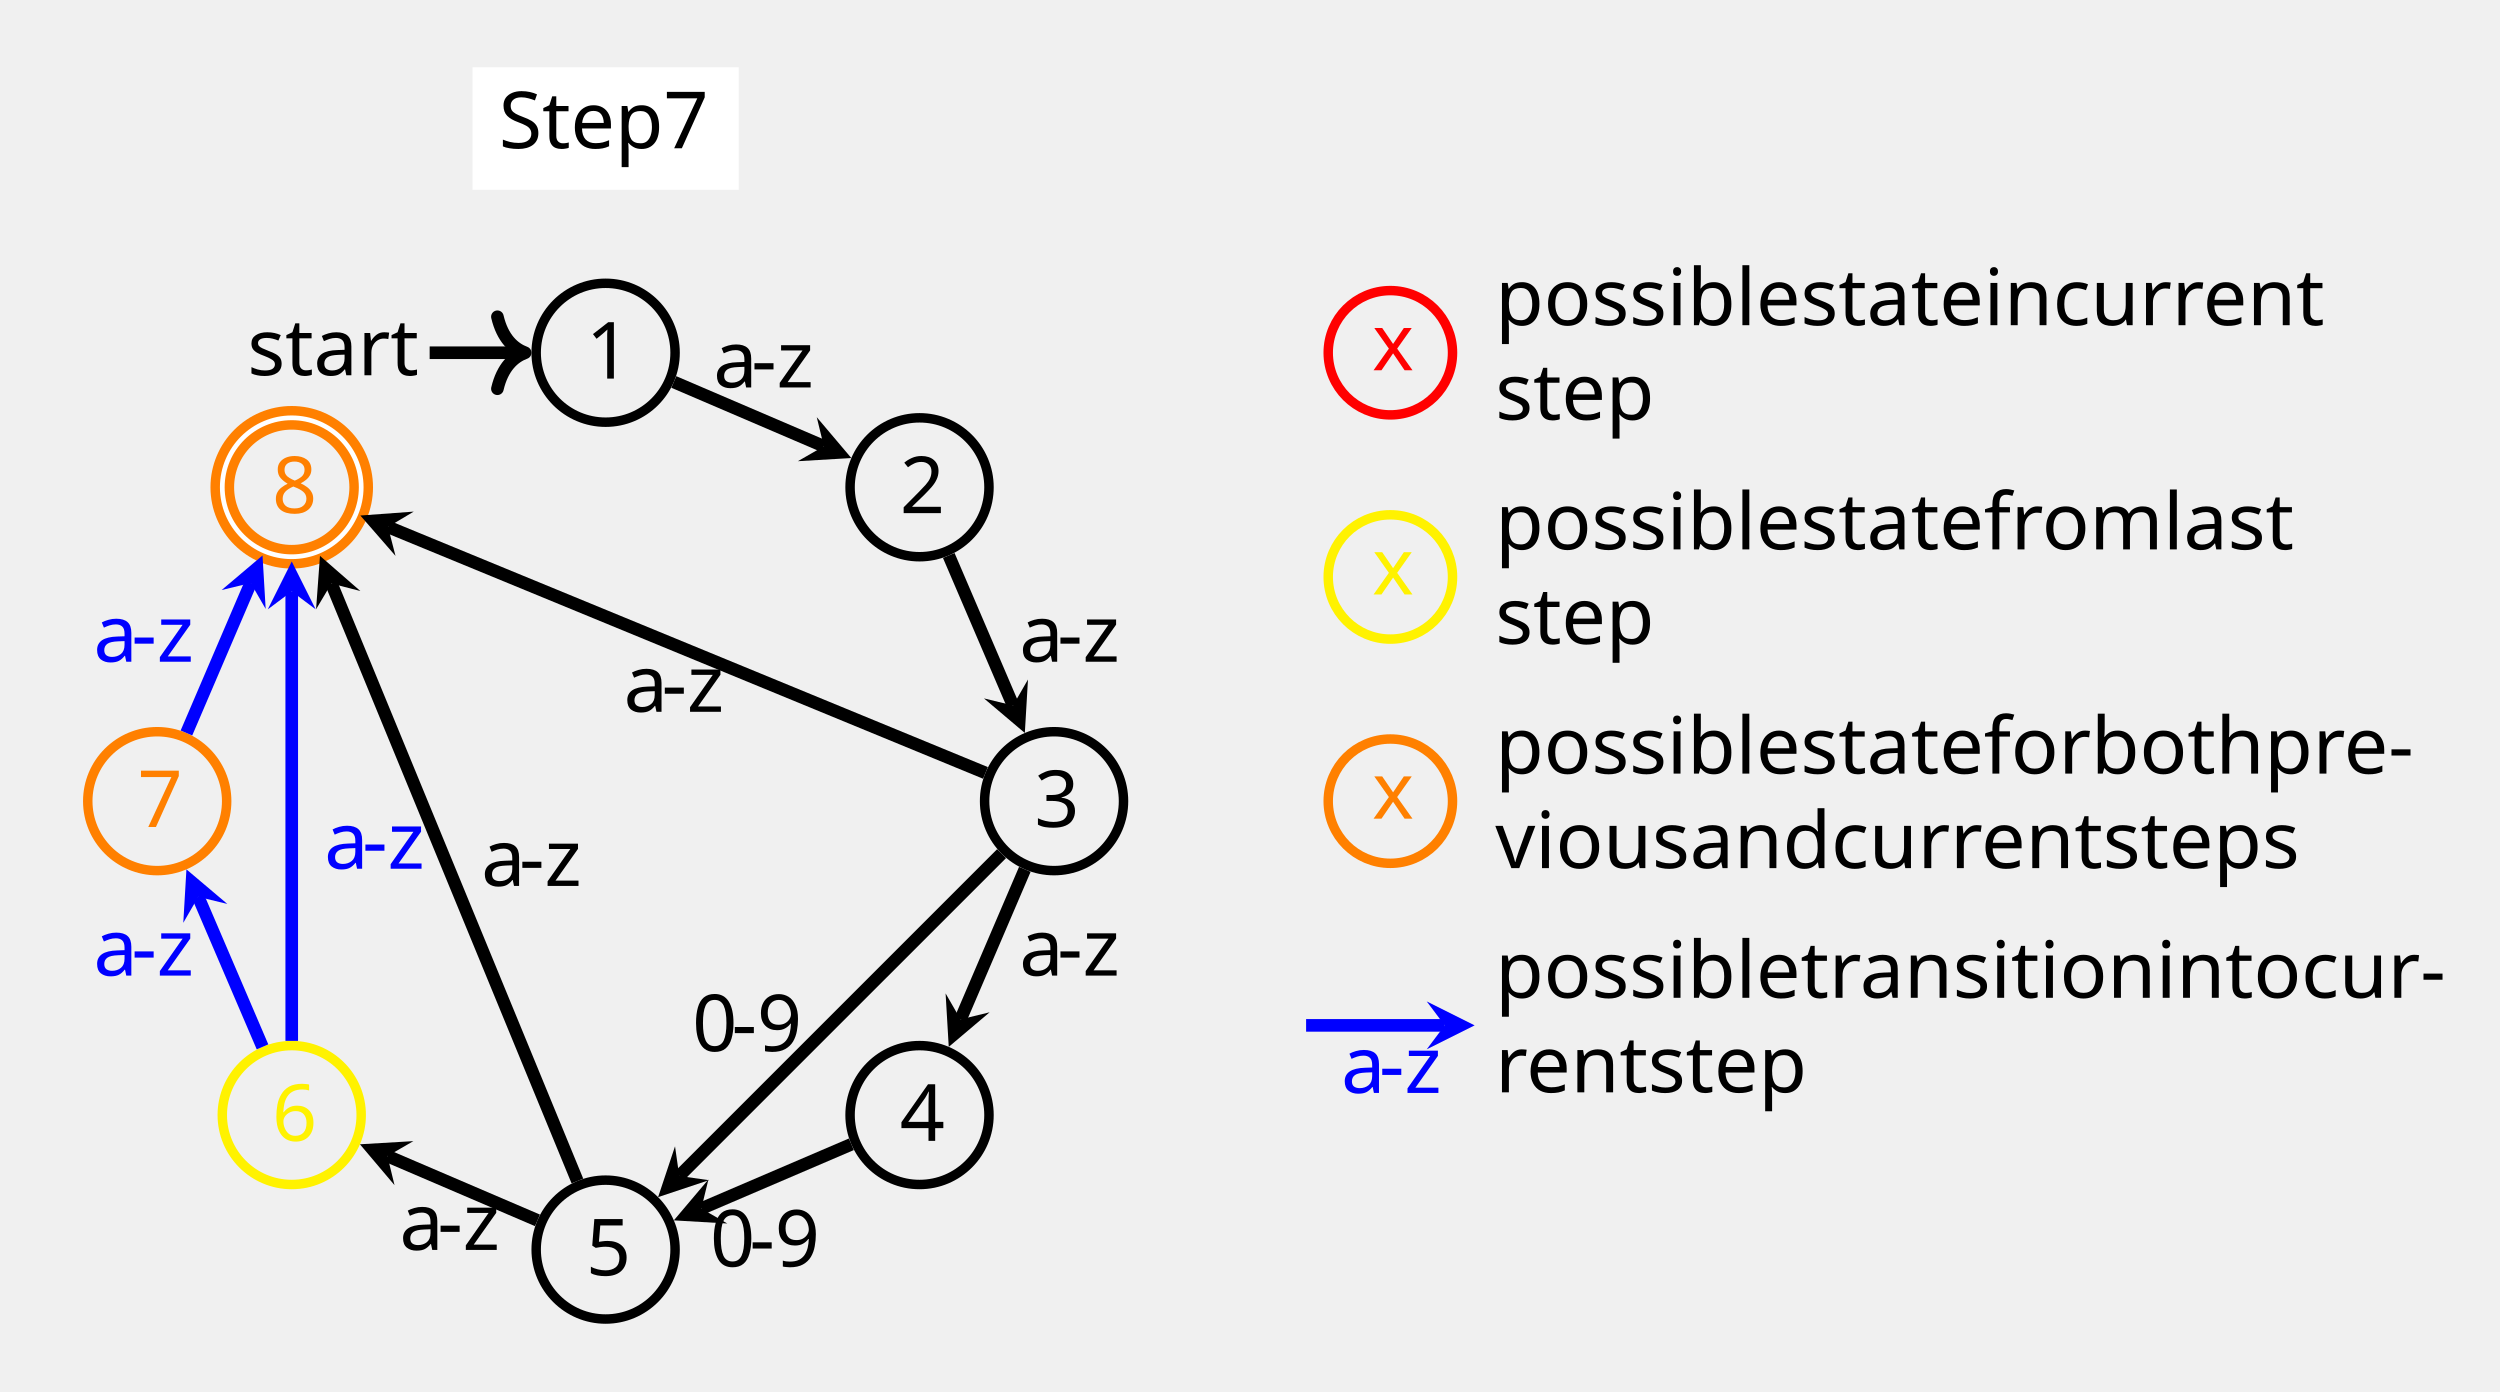
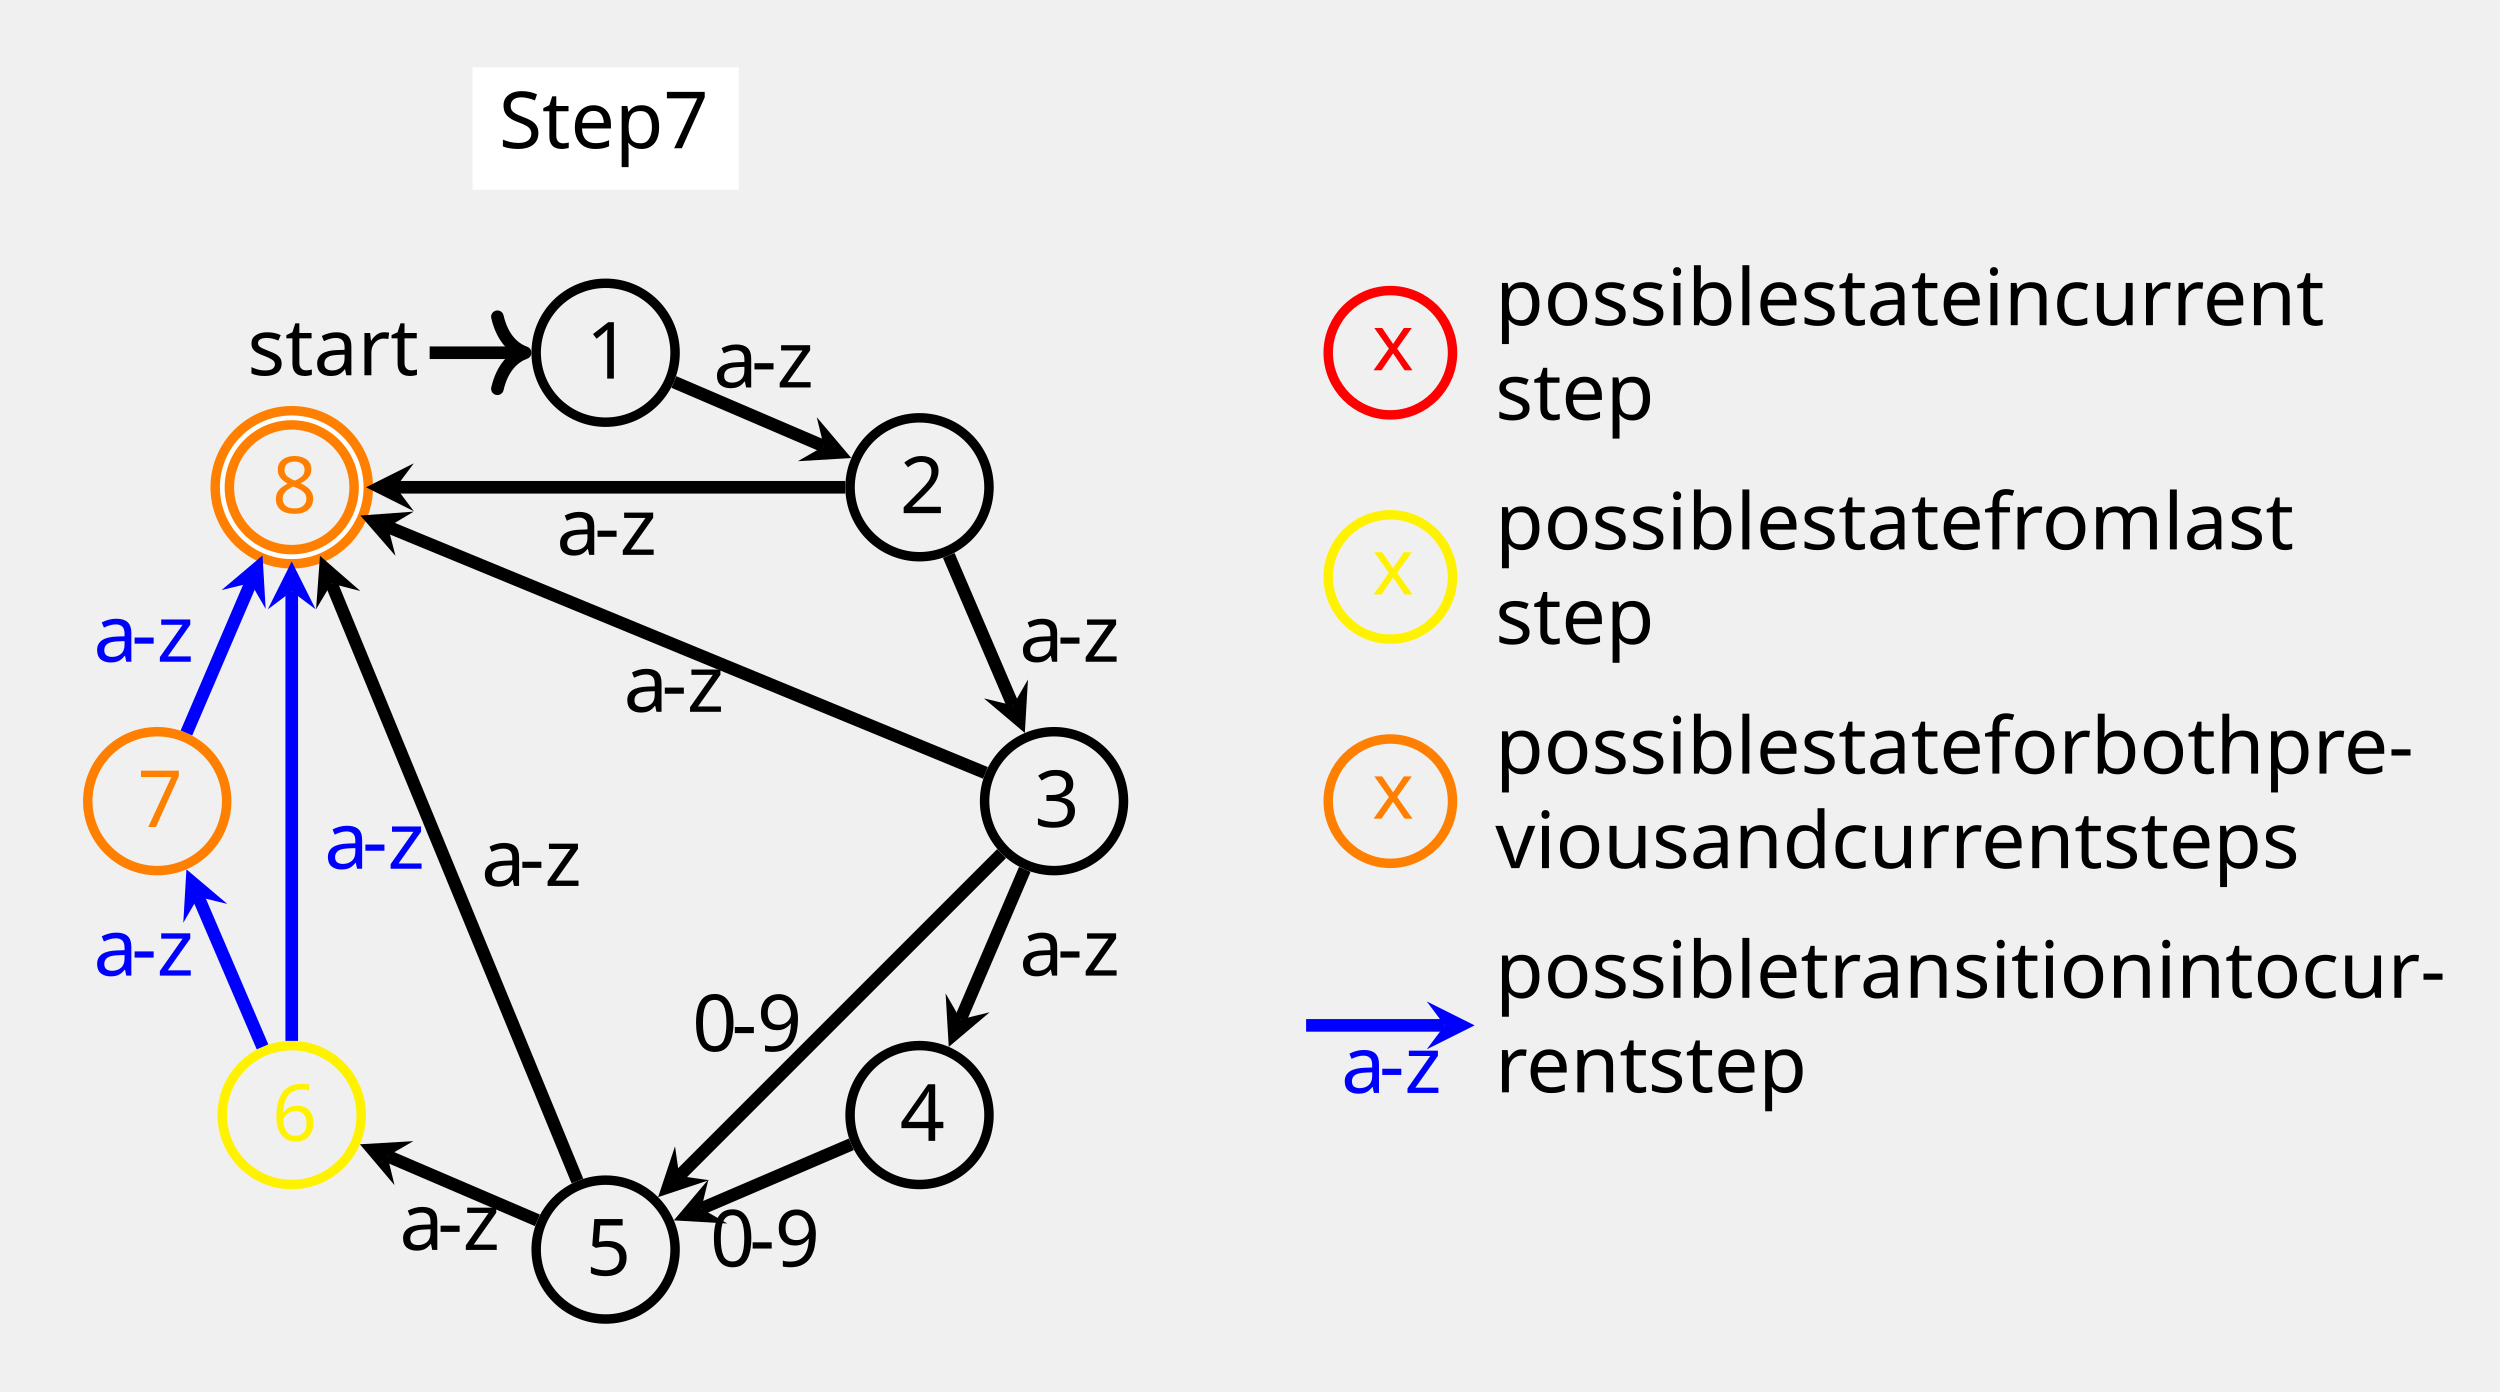
<svg xmlns="http://www.w3.org/2000/svg" version="1.1" id="svg2" width="421.432" height="234.489" viewBox="0 0 421.432 234.489">
  <defs id="defs6" />
  <g id="g8" transform="matrix(1.333333,0,0,-1.333333,0,234.4893)">
    <g id="g10" transform="translate(76.57,74.576)">
      <g id="g12">
        <g id="g14">
          <g id="g16">
            <g id="g18">
              <path d="M -16.826,77.292 H 16.826 V 92.789 H -16.826 Z" style="fill:#ffffff;fill-opacity:1;fill-rule:nonzero;stroke:none" id="path20" />
            </g>
            <g id="g22" transform="translate(-13.505,82.549)">
              <g id="g24">
                <g id="g26" transform="translate(-63.065,-157.125)">
                  <text xml:space="preserve" transform="matrix(1,0,0,-1,63.065,157.125)" style="font-variant:normal;font-weight:normal;font-size:9.963px;font-family:CMSS10;-inkscape-font-specification:CMSS10;writing-mode:lr-tb;fill:#000000;fill-opacity:1;fill-rule:nonzero;stroke:none" id="text30">
                    <tspan x="0 5.535 9.133 13.56 22.025" y="0" id="tspan28">Step7</tspan>
                  </text>
                  <g id="g32" transform="translate(63.065,157.125)" />
                </g>
              </g>
              <g id="g34" transform="translate(13.505,-82.549)" />
            </g>
          </g>
          <g id="g36">
            <g id="g38">
              <path d="M 8.781,56.694 C 8.781,61.544 4.85,65.475 0,65.475 c -4.85,0 -8.781,-3.932 -8.781,-8.781 0,-4.85 3.932,-8.781 8.781,-8.781 4.85,0 8.781,3.932 8.781,8.781 z" style="fill:none;stroke:#000000;stroke-width:1.196;stroke-linecap:butt;stroke-linejoin:miter;stroke-miterlimit:10;stroke-dasharray:none;stroke-opacity:1" id="path40" />
            </g>
            <g id="g42" transform="translate(-2.49,53.427)">
              <g id="g44">
                <g id="g46" transform="translate(-74.08,-128.003)">
                  <text xml:space="preserve" transform="matrix(1,0,0,-1,74.08,128.003)" style="font-variant:normal;font-weight:normal;font-size:9.963px;font-family:CMSS10;-inkscape-font-specification:CMSS10;writing-mode:lr-tb;fill:#000000;fill-opacity:1;fill-rule:nonzero;stroke:none" id="text50">
                    <tspan x="0" y="0" id="tspan48">1</tspan>
                  </text>
                  <g id="g52" transform="translate(74.08,128.003)" />
                </g>
              </g>
              <g id="g54" transform="translate(2.49,-53.427)" />
            </g>
          </g>
          <g id="g56">
            <g id="g58">
              <path d="m -22.248,56.694 h 11.274" style="fill:none;stroke:#000000;stroke-width:1.594;stroke-linecap:butt;stroke-linejoin:miter;stroke-miterlimit:10;stroke-dasharray:none;stroke-opacity:1" id="path60" />
              <g id="g62" transform="translate(-10.17616,56.69362)">
                <g id="g64">
                  <path d="M -3.507,4.551 C -2.866,1.82 -1.438,0.531 0,0 -1.438,-0.531 -2.866,-1.82 -3.507,-4.551" style="fill:none;stroke:#000000;stroke-width:1.594;stroke-linecap:round;stroke-linejoin:round;stroke-miterlimit:10;stroke-dasharray:none;stroke-opacity:1" id="path66" />
                </g>
              </g>
              <g id="g68">
                <g id="g70" transform="translate(-45.294,53.846)">
                  <g id="g72">
                    <g id="g74" transform="translate(-31.276,-128.422)">
                      <text xml:space="preserve" transform="matrix(1,0,0,-1,31.276,128.422)" style="font-variant:normal;font-weight:normal;font-size:9.963px;font-family:CMSS10;-inkscape-font-specification:CMSS10;writing-mode:lr-tb;fill:#000000;fill-opacity:1;fill-rule:nonzero;stroke:none" id="text78">
                        <tspan x="0 3.819 7.416 11.925 15.329" y="0" id="tspan76">start</tspan>
                      </text>
                      <g id="g80" transform="translate(31.276,128.422)" />
                    </g>
                  </g>
                  <g id="g82" transform="translate(45.294,-53.846)" />
                </g>
              </g>
            </g>
          </g>
          <g id="g84">
            <g id="g86">
              <path d="m 48.467,39.685 c 0,4.85 -3.932,8.781 -8.781,8.781 -4.85,0 -8.781,-3.932 -8.781,-8.781 0,-4.85 3.932,-8.781 8.781,-8.781 4.85,0 8.781,3.932 8.781,8.781 z" style="fill:none;stroke:#000000;stroke-width:1.196;stroke-linecap:butt;stroke-linejoin:miter;stroke-miterlimit:10;stroke-dasharray:none;stroke-opacity:1" id="path88" />
            </g>
            <g id="g90" transform="translate(37.195,36.419)">
              <g id="g92">
                <g id="g94" transform="translate(-113.765,-110.995)">
                  <text xml:space="preserve" transform="matrix(1,0,0,-1,113.765,110.995)" style="font-variant:normal;font-weight:normal;font-size:9.963px;font-family:CMSS10;-inkscape-font-specification:CMSS10;writing-mode:lr-tb;fill:#000000;fill-opacity:1;fill-rule:nonzero;stroke:none" id="text98">
                    <tspan x="0" y="0" id="tspan96">2</tspan>
                  </text>
                  <g id="g100" transform="translate(113.765,110.995)" />
                </g>
              </g>
              <g id="g102" transform="translate(-37.195,-36.419)" />
            </g>
          </g>
          <g id="g104">
            <g id="g106">
              <path d="m 65.475,0 c 0,4.85 -3.932,8.781 -8.781,8.781 -4.85,0 -8.781,-3.932 -8.781,-8.781 0,-4.85 3.932,-8.781 8.781,-8.781 4.85,0 8.781,3.932 8.781,8.781 z" style="fill:none;stroke:#000000;stroke-width:1.196;stroke-linecap:butt;stroke-linejoin:miter;stroke-miterlimit:10;stroke-dasharray:none;stroke-opacity:1" id="path108" />
            </g>
            <g id="g110" transform="translate(54.203,-3.266)">
              <g id="g112">
                <g id="g114" transform="translate(-130.773,-71.31)">
                  <text xml:space="preserve" transform="matrix(1,0,0,-1,130.773,71.31)" style="font-variant:normal;font-weight:normal;font-size:9.963px;font-family:CMSS10;-inkscape-font-specification:CMSS10;writing-mode:lr-tb;fill:#000000;fill-opacity:1;fill-rule:nonzero;stroke:none" id="text118">
                    <tspan x="0" y="0" id="tspan116">3</tspan>
                  </text>
                  <g id="g120" transform="translate(130.773,71.31)" />
                </g>
              </g>
              <g id="g122" transform="translate(-54.203,3.266)" />
            </g>
          </g>
          <g id="g124">
            <g id="g126">
              <path d="m 48.467,-39.685 c 0,4.85 -3.932,8.781 -8.781,8.781 -4.85,0 -8.781,-3.932 -8.781,-8.781 0,-4.85 3.932,-8.781 8.781,-8.781 4.85,0 8.781,3.932 8.781,8.781 z" style="fill:none;stroke:#000000;stroke-width:1.196;stroke-linecap:butt;stroke-linejoin:miter;stroke-miterlimit:10;stroke-dasharray:none;stroke-opacity:1" id="path128" />
            </g>
            <g id="g130" transform="translate(37.195,-42.951)">
              <g id="g132">
                <g id="g134" transform="translate(-113.765,-31.625)">
                  <text xml:space="preserve" transform="matrix(1,0,0,-1,113.765,31.625)" style="font-variant:normal;font-weight:normal;font-size:9.963px;font-family:CMSS10;-inkscape-font-specification:CMSS10;writing-mode:lr-tb;fill:#000000;fill-opacity:1;fill-rule:nonzero;stroke:none" id="text138">
                    <tspan x="0" y="0" id="tspan136">4</tspan>
                  </text>
                  <g id="g140" transform="translate(113.765,31.625)" />
                </g>
              </g>
              <g id="g142" transform="translate(-37.195,42.951)" />
            </g>
          </g>
          <g id="g144">
            <g id="g146">
              <path d="m 8.781,-56.694 c 0,4.85 -3.932,8.781 -8.781,8.781 -4.85,0 -8.781,-3.932 -8.781,-8.781 0,-4.85 3.932,-8.781 8.781,-8.781 4.85,0 8.781,3.932 8.781,8.781 z" style="fill:none;stroke:#000000;stroke-width:1.196;stroke-linecap:butt;stroke-linejoin:miter;stroke-miterlimit:10;stroke-dasharray:none;stroke-opacity:1" id="path148" />
            </g>
            <g id="g150" transform="translate(-2.49,-59.959)">
              <g id="g152">
                <g id="g154" transform="translate(-74.08,-14.617)">
                  <text xml:space="preserve" transform="matrix(1,0,0,-1,74.08,14.617)" style="font-variant:normal;font-weight:normal;font-size:9.963px;font-family:CMSS10;-inkscape-font-specification:CMSS10;writing-mode:lr-tb;fill:#000000;fill-opacity:1;fill-rule:nonzero;stroke:none" id="text158">
                    <tspan x="0" y="0" id="tspan156">5</tspan>
                  </text>
                  <g id="g160" transform="translate(74.08,14.617)" />
                </g>
              </g>
              <g id="g162" transform="translate(2.49,59.959)" />
            </g>
          </g>
          <g id="g164">
            <g id="g166">
              <path d="m -30.904,-39.685 c 0,4.85 -3.932,8.781 -8.781,8.781 -4.85,0 -8.781,-3.932 -8.781,-8.781 0,-4.85 3.932,-8.781 8.781,-8.781 4.85,0 8.781,3.932 8.781,8.781 z" style="fill:none;stroke:#fff200;stroke-width:1.196;stroke-linecap:butt;stroke-linejoin:miter;stroke-miterlimit:10;stroke-dasharray:none;stroke-opacity:1" id="path168" />
            </g>
            <g id="g170" transform="translate(-42.175,-42.951)">
              <g id="g172">
                <g id="g174" transform="translate(-34.395,-31.625)">
                  <text xml:space="preserve" transform="matrix(1,0,0,-1,34.395,31.625)" style="font-variant:normal;font-weight:normal;font-size:9.963px;font-family:CMSS10;-inkscape-font-specification:CMSS10;writing-mode:lr-tb;fill:#fff200;fill-opacity:1;fill-rule:nonzero;stroke:none" id="text178">
                    <tspan x="0" y="0" id="tspan176">6</tspan>
                  </text>
                  <g id="g180" transform="translate(34.395,31.625)" />
                </g>
              </g>
              <g id="g182" transform="translate(42.175,42.951)" />
            </g>
          </g>
          <g id="g184">
            <g id="g186">
              <path d="m -47.912,0 c 0,4.85 -3.932,8.781 -8.781,8.781 -4.85,0 -8.781,-3.932 -8.781,-8.781 0,-4.85 3.932,-8.781 8.781,-8.781 4.85,0 8.781,3.932 8.781,8.781 z" style="fill:none;stroke:#ff8000;stroke-width:1.196;stroke-linecap:butt;stroke-linejoin:miter;stroke-miterlimit:10;stroke-dasharray:none;stroke-opacity:1" id="path188" />
            </g>
            <g id="g190" transform="translate(-59.183,-3.266)">
              <g id="g192">
                <g id="g194" transform="translate(-17.387,-71.31)">
                  <text xml:space="preserve" transform="matrix(1,0,0,-1,17.387,71.31)" style="font-variant:normal;font-weight:normal;font-size:9.963px;font-family:CMSS10;-inkscape-font-specification:CMSS10;writing-mode:lr-tb;fill:#ff8000;fill-opacity:1;fill-rule:nonzero;stroke:none" id="text198">
                    <tspan x="0" y="0" id="tspan196">7</tspan>
                  </text>
                  <g id="g200" transform="translate(17.387,71.31)" />
                </g>
              </g>
              <g id="g202" transform="translate(59.183,3.266)" />
            </g>
          </g>
          <g id="g204">
            <g id="g206">
              <g id="g208">
                <path d="m -30.904,39.685 c 0,4.85 -3.932,8.781 -8.781,8.781 -4.85,0 -8.781,-3.932 -8.781,-8.781 0,-4.85 3.932,-8.781 8.781,-8.781 4.85,0 8.781,3.932 8.781,8.781 z" style="fill:none;stroke:#ff8000;stroke-width:2.989;stroke-linecap:butt;stroke-linejoin:miter;stroke-miterlimit:10;stroke-dasharray:none;stroke-opacity:1" id="path210" />
                <g id="g212">
                  <path d="m -30.904,39.685 c 0,4.85 -3.932,8.781 -8.781,8.781 -4.85,0 -8.781,-3.932 -8.781,-8.781 0,-4.85 3.932,-8.781 8.781,-8.781 4.85,0 8.781,3.932 8.781,8.781 z" style="fill:none;stroke:#ffffff;stroke-width:0.598;stroke-linecap:butt;stroke-linejoin:miter;stroke-miterlimit:10;stroke-dasharray:none;stroke-opacity:1" id="path214" />
                </g>
              </g>
            </g>
            <g id="g216" transform="translate(-42.175,36.419)">
              <g id="g218">
                <g id="g220" transform="translate(-34.395,-110.995)">
                  <text xml:space="preserve" transform="matrix(1,0,0,-1,34.395,110.995)" style="font-variant:normal;font-weight:normal;font-size:9.963px;font-family:CMSS10;-inkscape-font-specification:CMSS10;writing-mode:lr-tb;fill:#ff8000;fill-opacity:1;fill-rule:nonzero;stroke:none" id="text224">
                    <tspan x="0" y="0" id="tspan222">8</tspan>
                  </text>
                  <g id="g226" transform="translate(34.395,110.995)" />
                </g>
              </g>
              <g id="g228" transform="translate(42.175,-36.419)" />
            </g>
          </g>
          <g id="g230">
            <g id="g232">
              <path d="m 107.072,56.694 c 0,4.34 -3.518,7.858 -7.858,7.858 -4.34,0 -7.858,-3.518 -7.858,-7.858 0,-4.34 3.518,-7.858 7.858,-7.858 4.34,0 7.858,3.518 7.858,7.858 z" style="fill:none;stroke:#ff0000;stroke-width:1.196;stroke-linecap:butt;stroke-linejoin:miter;stroke-miterlimit:10;stroke-dasharray:none;stroke-opacity:1" id="path234" />
            </g>
            <g id="g236" transform="translate(96.916,54.479)">
              <g id="g238">
                <g id="g240" transform="translate(-173.486,-129.055)">
                  <text xml:space="preserve" transform="matrix(1,0,0,-1,173.486,129.055)" style="font-variant:normal;font-weight:normal;font-size:9.963px;font-family:CMSS10;-inkscape-font-specification:CMSS10;writing-mode:lr-tb;fill:#ff0000;fill-opacity:1;fill-rule:nonzero;stroke:none" id="text244">
                    <tspan x="0" y="0" id="tspan242">x</tspan>
                  </text>
                  <g id="g246" transform="translate(173.486,129.055)" />
                </g>
              </g>
              <g id="g248" transform="translate(-96.916,-54.479)" />
            </g>
          </g>
          <g id="g250">
            <g id="g252" transform="translate(112.479,60.18)">
              <g id="g254">
                <g id="g256" transform="translate(-189.049,-134.756)">
                  <text xml:space="preserve" transform="matrix(1,0,0,-1,189.049,134.756)" style="font-variant:normal;font-weight:normal;font-size:9.963px;font-family:CMSS10;-inkscape-font-specification:CMSS10;writing-mode:lr-tb;fill:#000000;fill-opacity:1;fill-rule:nonzero;stroke:none" id="text262">
                    <tspan x="0 5.427 10.408 14.227 18.045 20.425 25.573 27.953 35.698 39.517 43.114 47.902 51.5 59.245 61.625 70.1 74.527 79.675 83.079 86.483 90.911 96.058" y="0" id="tspan258">possiblestateincurrent</tspan>
                    <tspan x="0 3.819 7.416 11.844" y="11.955" id="tspan260">step</tspan>
                  </text>
                  <g id="g264" transform="translate(189.049,134.756)" />
                </g>
              </g>
              <g id="g266" transform="translate(-112.479,-60.18)" />
            </g>
          </g>
          <g id="g268">
            <g id="g270">
              <path d="m 107.072,28.347 c 0,4.34 -3.518,7.858 -7.858,7.858 -4.34,0 -7.858,-3.518 -7.858,-7.858 0,-4.34 3.518,-7.858 7.858,-7.858 4.34,0 7.858,3.518 7.858,7.858 z" style="fill:none;stroke:#fff200;stroke-width:1.196;stroke-linecap:butt;stroke-linejoin:miter;stroke-miterlimit:10;stroke-dasharray:none;stroke-opacity:1" id="path272" />
            </g>
            <g id="g274" transform="translate(96.916,26.132)">
              <g id="g276">
                <g id="g278" transform="translate(-173.486,-100.708)">
                  <text xml:space="preserve" transform="matrix(1,0,0,-1,173.486,100.708)" style="font-variant:normal;font-weight:normal;font-size:9.963px;font-family:CMSS10;-inkscape-font-specification:CMSS10;writing-mode:lr-tb;fill:#fff200;fill-opacity:1;fill-rule:nonzero;stroke:none" id="text282">
                    <tspan x="0" y="0" id="tspan280">x</tspan>
                  </text>
                  <g id="g284" transform="translate(173.486,100.708)" />
                </g>
              </g>
              <g id="g286" transform="translate(-96.916,-26.132)" />
            </g>
          </g>
          <g id="g288">
            <g id="g290" transform="translate(112.479,31.833)">
              <g id="g292">
                <g id="g294" transform="translate(-189.049,-106.409)">
                  <text xml:space="preserve" transform="matrix(1,0,0,-1,189.049,106.409)" style="font-variant:normal;font-weight:normal;font-size:9.963px;font-family:CMSS10;-inkscape-font-specification:CMSS10;writing-mode:lr-tb;fill:#000000;fill-opacity:1;fill-rule:nonzero;stroke:none" id="text300">
                    <tspan x="0 5.427 10.408 14.227 18.045 20.425 25.573 27.953 35.698 39.517 43.114 47.902 51.5 59.245 62.289 65.693 70.675 81.916 84.297 89.085 92.903" y="0" id="tspan296">possiblestatefromlast</tspan>
                    <tspan x="0 3.819 7.416 11.844" y="11.955" id="tspan298">step</tspan>
                  </text>
                  <g id="g302" transform="translate(189.049,106.409)" />
                </g>
              </g>
              <g id="g304" transform="translate(-112.479,-31.833)" />
            </g>
          </g>
          <g id="g306">
            <g id="g308">
              <path d="m 107.072,0 c 0,4.34 -3.518,7.858 -7.858,7.858 -4.34,0 -7.858,-3.518 -7.858,-7.858 0,-4.34 3.518,-7.858 7.858,-7.858 4.34,0 7.858,3.518 7.858,7.858 z" style="fill:none;stroke:#ff8000;stroke-width:1.196;stroke-linecap:butt;stroke-linejoin:miter;stroke-miterlimit:10;stroke-dasharray:none;stroke-opacity:1" id="path310" />
            </g>
            <g id="g312" transform="translate(96.916,-2.214)">
              <g id="g314">
                <g id="g316" transform="translate(-173.486,-72.362)">
                  <text xml:space="preserve" transform="matrix(1,0,0,-1,173.486,72.362)" style="font-variant:normal;font-weight:normal;font-size:9.963px;font-family:CMSS10;-inkscape-font-specification:CMSS10;writing-mode:lr-tb;fill:#ff8000;fill-opacity:1;fill-rule:nonzero;stroke:none" id="text320">
                    <tspan x="0" y="0" id="tspan318">x</tspan>
                  </text>
                  <g id="g322" transform="translate(173.486,72.362)" />
                </g>
              </g>
              <g id="g324" transform="translate(-96.916,2.214)" />
            </g>
          </g>
          <g id="g326">
            <g id="g328" transform="translate(112.479,3.487)">
              <g id="g330">
                <g id="g332" transform="translate(-189.049,-78.063)">
                  <text xml:space="preserve" transform="matrix(1,0,0,-1,189.049,78.063)" style="font-variant:normal;font-weight:normal;font-size:9.963px;font-family:CMSS10;-inkscape-font-specification:CMSS10;writing-mode:lr-tb;fill:#000000;fill-opacity:1;fill-rule:nonzero;stroke:none" id="text338">
                    <tspan x="0 5.427 10.408 14.227 18.045 20.425 25.573 27.953 35.698 39.517 43.114 47.902 51.5 59.245 62.289 67.001 73.723 79.15 84.131 87.729 96.194 101.063 104.467 108.894" y="0" id="tspan334">possiblestateforbothpre-</tspan>
                    <tspan x="0 4.594 6.974 11.955 17.103 24.239 29.027 34.175 42.64 47.077 52.225 55.619 59.023 63.451 68.598 75.523 79.342 82.94 87.367 92.515" y="11.955" id="tspan336">viousandcurrentsteps</tspan>
                  </text>
                  <g id="g340" transform="translate(189.049,78.063)" />
                </g>
              </g>
              <g id="g342" transform="translate(-112.479,-3.487)" />
            </g>
          </g>
          <g id="g344">
            <g id="g346" transform="translate(85.04,-28.347)">
              <g id="g348" />
              <g id="g350" transform="translate(-85.04,28.347)" />
            </g>
          </g>
          <g id="g352">
            <g id="g354" transform="translate(113.386,-28.347)">
              <g id="g356" />
              <g id="g358" transform="translate(-113.386,28.347)" />
            </g>
          </g>
          <g id="g360">
            <g id="g362">
              <path d="m 88.56,-28.347 h 17.521" style="fill:none;stroke:#0000ff;stroke-width:1.594;stroke-linecap:butt;stroke-linejoin:miter;stroke-miterlimit:10;stroke-dasharray:none;stroke-opacity:1" id="path364" />
              <g id="g366" transform="translate(106.0816,-28.3468)">
                <g id="g368">
                  <path d="M 3.786,0 -2.271,3.029 0,0 -2.271,-3.029" style="fill:#0000ff;fill-opacity:1;fill-rule:nonzero;stroke:none" id="path370" />
                </g>
              </g>
              <g id="g372">
                <g id="g374" transform="translate(92.993,-36.892)">
                  <g id="g376">
                    <g id="g378" transform="translate(-169.563,-37.684)">
                      <text xml:space="preserve" transform="matrix(1,0,0,-1,169.563,37.684)" style="font-variant:normal;font-weight:normal;font-size:9.963px;font-family:CMSS10;-inkscape-font-specification:CMSS10;writing-mode:lr-tb;fill:#0000ff;fill-opacity:1;fill-rule:nonzero;stroke:none" id="text384">
                        <tspan x="0" y="0" id="tspan380">a</tspan>
                        <tspan x="4.788 8.109" y="0" id="tspan382">-z</tspan>
                      </text>
                      <g id="g386" transform="translate(169.563,37.684)" />
                    </g>
                  </g>
                  <g id="g388" transform="translate(-92.993,36.892)" />
                </g>
              </g>
            </g>
          </g>
          <g id="g390">
            <g id="g392" transform="translate(112.479,-24.86)">
              <g id="g394">
                <g id="g396" transform="translate(-189.049,-49.716)">
                  <text xml:space="preserve" transform="matrix(1,0,0,-1,189.049,49.716)" style="font-variant:normal;font-weight:normal;font-size:9.963px;font-family:CMSS10;-inkscape-font-specification:CMSS10;writing-mode:lr-tb;fill:#000000;fill-opacity:1;fill-rule:nonzero;stroke:none" id="text402">
                    <tspan x="0 5.427 10.408 14.227 18.045 20.425 25.573 27.953 35.698 39.295 42.7 47.488 52.635 56.454 58.834 62.432 64.812 69.793 78.258 80.638 85.786 89.383 97.692 102.12 107.267 110.672" y="0" id="tspan398">possibletransitionintocur-</tspan>
                    <tspan x="0 3.404 7.832 12.979 19.894 23.713 27.31 31.738" y="11.955" id="tspan400">rentstep</tspan>
                  </text>
                  <g id="g404" transform="translate(189.049,49.716)" />
                </g>
              </g>
              <g id="g406" transform="translate(-112.479,24.86)" />
            </g>
          </g>
          <g id="g408">
            <g id="g410">
              <path d="m 8.62,52.999 18.965,-8.128" style="fill:none;stroke:#000000;stroke-width:1.594;stroke-linecap:butt;stroke-linejoin:miter;stroke-miterlimit:10;stroke-dasharray:none;stroke-opacity:1" id="path412" />
              <g id="g414" transform="matrix(0.9191,-0.3939,0.3939,0.9191,27.58531,44.87097)">
                <g id="g416">
                  <path d="M 3.786,0 -2.271,3.029 0,0 -2.271,-3.029" style="fill:#000000;fill-opacity:1;fill-rule:nonzero;stroke:none" id="path418" />
                </g>
              </g>
              <g id="g420">
                <g id="g422" transform="translate(13.623,52.306)">
                  <g id="g424">
                    <g id="g426" transform="translate(-90.193,-126.882)">
                      <text xml:space="preserve" transform="matrix(1,0,0,-1,90.193,126.882)" style="font-variant:normal;font-weight:normal;font-size:9.963px;font-family:CMSS10;-inkscape-font-specification:CMSS10;writing-mode:lr-tb;fill:#000000;fill-opacity:1;fill-rule:nonzero;stroke:none" id="text432">
                        <tspan x="0" y="0" id="tspan428">a</tspan>
                        <tspan x="4.788 8.109" y="0" id="tspan430">-z</tspan>
                      </text>
                      <g id="g434" transform="translate(90.193,126.882)" />
                    </g>
                  </g>
                  <g id="g436" transform="translate(-13.623,-52.306)" />
                </g>
              </g>
            </g>
          </g>
          <g id="g438">
            <g id="g440">
              <path d="M 43.38,31.065 51.508,12.1" style="fill:none;stroke:#000000;stroke-width:1.594;stroke-linecap:butt;stroke-linejoin:miter;stroke-miterlimit:10;stroke-dasharray:none;stroke-opacity:1" id="path442" />
              <g id="g444" transform="matrix(0.3939,-0.9191,0.9191,0.3939,51.508,12.10004)">
                <g id="g446">
                  <path d="M 3.786,0 -2.271,3.029 0,0 -2.271,-3.029" style="fill:#000000;fill-opacity:1;fill-rule:nonzero;stroke:none" id="path448" />
                </g>
              </g>
              <g id="g450">
                <g id="g452" transform="translate(52.307,17.628)">
                  <g id="g454">
                    <g id="g456" transform="translate(-128.877,-92.204)">
                      <text xml:space="preserve" transform="matrix(1,0,0,-1,128.877,92.204)" style="font-variant:normal;font-weight:normal;font-size:9.963px;font-family:CMSS10;-inkscape-font-specification:CMSS10;writing-mode:lr-tb;fill:#000000;fill-opacity:1;fill-rule:nonzero;stroke:none" id="text462">
                        <tspan x="0" y="0" id="tspan458">a</tspan>
                        <tspan x="4.788 8.109" y="0" id="tspan460">-z</tspan>
                      </text>
                      <g id="g464" transform="translate(128.877,92.204)" />
                    </g>
                  </g>
                  <g id="g466" transform="translate(-52.307,-17.628)" />
                </g>
              </g>
            </g>
          </g>
          <g id="g468">
            <g id="g470">
-               <path d="m 52.999,-8.62 -8.128,-18.965" style="fill:none;stroke:#000000;stroke-width:1.594;stroke-linecap:butt;stroke-linejoin:miter;stroke-miterlimit:10;stroke-dasharray:none;stroke-opacity:1" id="path472" />
-               <g id="g474" transform="matrix(-0.3939,-0.9191,0.9191,-0.3939,44.87097,-27.58531)">
+               <path d="M 30.306,39.685 H -26.52" style="fill:none;stroke:#000000;stroke-width:1.594;stroke-linecap:butt;stroke-linejoin:miter;stroke-miterlimit:10;stroke-dasharray:none;stroke-opacity:1" id="path472" />
+               <g id="g474" transform="rotate(180,-13.26018,19.84267)">
                <g id="g476">
                  <path d="M 3.786,0 -2.271,3.029 0,0 -2.271,-3.029" style="fill:#000000;fill-opacity:1;fill-rule:nonzero;stroke:none" id="path478" />
                </g>
              </g>
              <g id="g480">
-                 <g id="g482" transform="translate(52.307,-22.056)">
+                 <g id="g482" transform="translate(-6.219,31.139)">
                  <g id="g484">
-                     <g id="g486" transform="translate(-128.877,-52.52)">
-                       <text xml:space="preserve" transform="matrix(1,0,0,-1,128.877,52.52)" style="font-variant:normal;font-weight:normal;font-size:9.963px;font-family:CMSS10;-inkscape-font-specification:CMSS10;writing-mode:lr-tb;fill:#000000;fill-opacity:1;fill-rule:nonzero;stroke:none" id="text492">
+                     <g id="g486" transform="translate(-70.351,-105.715)">
+                       <text xml:space="preserve" transform="matrix(1,0,0,-1,70.351,105.715)" style="font-variant:normal;font-weight:normal;font-size:9.963px;font-family:CMSS10;-inkscape-font-specification:CMSS10;writing-mode:lr-tb;fill:#000000;fill-opacity:1;fill-rule:nonzero;stroke:none" id="text492">
                        <tspan x="0" y="0" id="tspan488">a</tspan>
                        <tspan x="4.788 8.109" y="0" id="tspan490">-z</tspan>
                      </text>
-                       <g id="g494" transform="translate(128.877,52.52)" />
-                     </g>
-                   </g>
-                   <g id="g496" transform="translate(-52.307,22.056)" />
+                       <g id="g494" transform="translate(70.351,105.715)" />
+                     </g>
+                   </g>
+                   <g id="g496" transform="translate(6.219,-31.139)" />
                </g>
              </g>
            </g>
          </g>
          <g id="g498">
            <g id="g500">
-               <path d="M 50.062,-6.632 9.309,-47.385" style="fill:none;stroke:#000000;stroke-width:1.594;stroke-linecap:butt;stroke-linejoin:miter;stroke-miterlimit:10;stroke-dasharray:none;stroke-opacity:1" id="path502" />
-               <g id="g504" transform="matrix(-0.7071,-0.7071,0.7071,-0.7071,9.30905,-47.38455)">
+               <path d="m 52.999,-8.62 -8.128,-18.965" style="fill:none;stroke:#000000;stroke-width:1.594;stroke-linecap:butt;stroke-linejoin:miter;stroke-miterlimit:10;stroke-dasharray:none;stroke-opacity:1" id="path502" />
+               <g id="g504" transform="matrix(-0.3939,-0.9191,0.9191,-0.3939,44.87097,-27.58531)">
                <g id="g506">
                  <path d="M 3.786,0 -2.271,3.029 0,0 -2.271,-3.029" style="fill:#000000;fill-opacity:1;fill-rule:nonzero;stroke:none" id="path508" />
                </g>
              </g>
              <g id="g510">
-                 <g id="g512" transform="translate(10.946,-31.612)">
+                 <g id="g512" transform="translate(52.307,-22.056)">
                  <g id="g514">
-                     <g id="g516" transform="translate(-87.516,-42.964)">
-                       <text xml:space="preserve" transform="matrix(1,0,0,-1,87.516,42.964)" style="font-variant:normal;font-weight:normal;font-size:9.963px;font-family:CMSS10;-inkscape-font-specification:CMSS10;writing-mode:lr-tb;fill:#000000;fill-opacity:1;fill-rule:nonzero;stroke:none" id="text522">
-                         <tspan x="0" y="0" id="tspan518">0</tspan>
-                         <tspan x="4.981 8.302" y="0" id="tspan520">-9</tspan>
-                       </text>
-                       <g id="g524" transform="translate(87.516,42.964)" />
-                     </g>
-                   </g>
-                   <g id="g526" transform="translate(-10.946,31.612)" />
+                     <g id="g516" transform="translate(-128.877,-52.52)">
+                       <text xml:space="preserve" transform="matrix(1,0,0,-1,128.877,52.52)" style="font-variant:normal;font-weight:normal;font-size:9.963px;font-family:CMSS10;-inkscape-font-specification:CMSS10;writing-mode:lr-tb;fill:#000000;fill-opacity:1;fill-rule:nonzero;stroke:none" id="text522">
+                         <tspan x="0" y="0" id="tspan518">a</tspan>
+                         <tspan x="4.788 8.109" y="0" id="tspan520">-z</tspan>
+                       </text>
+                       <g id="g524" transform="translate(128.877,52.52)" />
+                     </g>
+                   </g>
+                   <g id="g526" transform="translate(-52.307,22.056)" />
                </g>
              </g>
            </g>
          </g>
          <g id="g528">
            <g id="g530">
-               <path d="M 48.021,3.571 -27.513,34.673" style="fill:none;stroke:#000000;stroke-width:1.594;stroke-linecap:butt;stroke-linejoin:miter;stroke-miterlimit:10;stroke-dasharray:none;stroke-opacity:1" id="path532" />
-               <g id="g534" transform="matrix(-0.92462,0.38072,-0.38072,-0.92462,-27.51273,34.67317)">
+               <path d="M 50.062,-6.632 9.309,-47.385" style="fill:none;stroke:#000000;stroke-width:1.594;stroke-linecap:butt;stroke-linejoin:miter;stroke-miterlimit:10;stroke-dasharray:none;stroke-opacity:1" id="path532" />
+               <g id="g534" transform="matrix(-0.7071,-0.7071,0.7071,-0.7071,9.30905,-47.38455)">
                <g id="g536">
                  <path d="M 3.786,0 -2.271,3.029 0,0 -2.271,-3.029" style="fill:#000000;fill-opacity:1;fill-rule:nonzero;stroke:none" id="path538" />
                </g>
              </g>
              <g id="g540">
-                 <g id="g542" transform="translate(2.285,11.297)">
+                 <g id="g542" transform="translate(10.946,-31.612)">
                  <g id="g544">
-                     <g id="g546" transform="translate(-78.855,-85.873)">
-                       <text xml:space="preserve" transform="matrix(1,0,0,-1,78.855,85.873)" style="font-variant:normal;font-weight:normal;font-size:9.963px;font-family:CMSS10;-inkscape-font-specification:CMSS10;writing-mode:lr-tb;fill:#000000;fill-opacity:1;fill-rule:nonzero;stroke:none" id="text552">
-                         <tspan x="0" y="0" id="tspan548">a</tspan>
-                         <tspan x="4.788 8.109" y="0" id="tspan550">-z</tspan>
-                       </text>
-                       <g id="g554" transform="translate(78.855,85.873)" />
-                     </g>
-                   </g>
-                   <g id="g556" transform="translate(-2.285,-11.297)" />
+                     <g id="g546" transform="translate(-87.516,-42.964)">
+                       <text xml:space="preserve" transform="matrix(1,0,0,-1,87.516,42.964)" style="font-variant:normal;font-weight:normal;font-size:9.963px;font-family:CMSS10;-inkscape-font-specification:CMSS10;writing-mode:lr-tb;fill:#000000;fill-opacity:1;fill-rule:nonzero;stroke:none" id="text552">
+                         <tspan x="0" y="0" id="tspan548">0</tspan>
+                         <tspan x="4.981 8.302" y="0" id="tspan550">-9</tspan>
+                       </text>
+                       <g id="g554" transform="translate(87.516,42.964)" />
+                     </g>
+                   </g>
+                   <g id="g556" transform="translate(-10.946,31.612)" />
                </g>
              </g>
            </g>
          </g>
          <g id="g558">
            <g id="g560">
-               <path d="M 31.065,-43.38 12.1,-51.508" style="fill:none;stroke:#000000;stroke-width:1.594;stroke-linecap:butt;stroke-linejoin:miter;stroke-miterlimit:10;stroke-dasharray:none;stroke-opacity:1" id="path562" />
-               <g id="g564" transform="matrix(-0.9191,-0.3939,0.3939,-0.9191,12.10004,-51.508)">
+               <path d="M 48.021,3.571 -27.513,34.673" style="fill:none;stroke:#000000;stroke-width:1.594;stroke-linecap:butt;stroke-linejoin:miter;stroke-miterlimit:10;stroke-dasharray:none;stroke-opacity:1" id="path562" />
+               <g id="g564" transform="matrix(-0.92462,0.38072,-0.38072,-0.92462,-27.51273,34.67317)">
                <g id="g566">
                  <path d="M 3.786,0 -2.271,3.029 0,0 -2.271,-3.029" style="fill:#000000;fill-opacity:1;fill-rule:nonzero;stroke:none" id="path568" />
                </g>
              </g>
              <g id="g570">
-                 <g id="g572" transform="translate(13.201,-58.838)">
+                 <g id="g572" transform="translate(2.285,11.297)">
                  <g id="g574">
-                     <g id="g576" transform="translate(-89.771,-15.738)">
-                       <text xml:space="preserve" transform="matrix(1,0,0,-1,89.771,15.738)" style="font-variant:normal;font-weight:normal;font-size:9.963px;font-family:CMSS10;-inkscape-font-specification:CMSS10;writing-mode:lr-tb;fill:#000000;fill-opacity:1;fill-rule:nonzero;stroke:none" id="text582">
-                         <tspan x="0" y="0" id="tspan578">0</tspan>
-                         <tspan x="4.981 8.302" y="0" id="tspan580">-9</tspan>
-                       </text>
-                       <g id="g584" transform="translate(89.771,15.738)" />
-                     </g>
-                   </g>
-                   <g id="g586" transform="translate(-13.201,58.838)" />
+                     <g id="g576" transform="translate(-78.855,-85.873)">
+                       <text xml:space="preserve" transform="matrix(1,0,0,-1,78.855,85.873)" style="font-variant:normal;font-weight:normal;font-size:9.963px;font-family:CMSS10;-inkscape-font-specification:CMSS10;writing-mode:lr-tb;fill:#000000;fill-opacity:1;fill-rule:nonzero;stroke:none" id="text582">
+                         <tspan x="0" y="0" id="tspan578">a</tspan>
+                         <tspan x="4.788 8.109" y="0" id="tspan580">-z</tspan>
+                       </text>
+                       <g id="g584" transform="translate(78.855,85.873)" />
+                     </g>
+                   </g>
+                   <g id="g586" transform="translate(-2.285,-11.297)" />
                </g>
              </g>
            </g>
          </g>
          <g id="g588">
            <g id="g590">
-               <path d="m -8.62,-52.999 -18.965,8.128" style="fill:none;stroke:#000000;stroke-width:1.594;stroke-linecap:butt;stroke-linejoin:miter;stroke-miterlimit:10;stroke-dasharray:none;stroke-opacity:1" id="path592" />
-               <g id="g594" transform="matrix(-0.9191,0.3939,-0.3939,-0.9191,-27.58531,-44.87097)">
+               <path d="M 31.065,-43.38 12.1,-51.508" style="fill:none;stroke:#000000;stroke-width:1.594;stroke-linecap:butt;stroke-linejoin:miter;stroke-miterlimit:10;stroke-dasharray:none;stroke-opacity:1" id="path592" />
+               <g id="g594" transform="matrix(-0.9191,-0.3939,0.3939,-0.9191,12.10004,-51.508)">
                <g id="g596">
                  <path d="M 3.786,0 -2.271,3.029 0,0 -2.271,-3.029" style="fill:#000000;fill-opacity:1;fill-rule:nonzero;stroke:none" id="path598" />
                </g>
              </g>
              <g id="g600">
-                 <g id="g602" transform="translate(-26.062,-56.734)">
+                 <g id="g602" transform="translate(13.201,-58.838)">
                  <g id="g604">
-                     <g id="g606" transform="translate(-50.508,-17.842)">
-                       <text xml:space="preserve" transform="matrix(1,0,0,-1,50.508,17.842)" style="font-variant:normal;font-weight:normal;font-size:9.963px;font-family:CMSS10;-inkscape-font-specification:CMSS10;writing-mode:lr-tb;fill:#000000;fill-opacity:1;fill-rule:nonzero;stroke:none" id="text612">
-                         <tspan x="0" y="0" id="tspan608">a</tspan>
-                         <tspan x="4.788 8.109" y="0" id="tspan610">-z</tspan>
-                       </text>
-                       <g id="g614" transform="translate(50.508,17.842)" />
-                     </g>
-                   </g>
-                   <g id="g616" transform="translate(26.062,56.734)" />
+                     <g id="g606" transform="translate(-89.771,-15.738)">
+                       <text xml:space="preserve" transform="matrix(1,0,0,-1,89.771,15.738)" style="font-variant:normal;font-weight:normal;font-size:9.963px;font-family:CMSS10;-inkscape-font-specification:CMSS10;writing-mode:lr-tb;fill:#000000;fill-opacity:1;fill-rule:nonzero;stroke:none" id="text612">
+                         <tspan x="0" y="0" id="tspan608">0</tspan>
+                         <tspan x="4.981 8.302" y="0" id="tspan610">-9</tspan>
+                       </text>
+                       <g id="g614" transform="translate(89.771,15.738)" />
+                     </g>
+                   </g>
+                   <g id="g616" transform="translate(-13.201,58.838)" />
                </g>
              </g>
            </g>
          </g>
          <g id="g618">
            <g id="g620">
-               <path d="M -3.571,-48.021 -34.673,27.513" style="fill:none;stroke:#000000;stroke-width:1.594;stroke-linecap:butt;stroke-linejoin:miter;stroke-miterlimit:10;stroke-dasharray:none;stroke-opacity:1" id="path622" />
-               <g id="g624" transform="matrix(-0.38072,0.92462,-0.92462,-0.38072,-34.67317,27.51273)">
+               <path d="m -8.62,-52.999 -18.965,8.128" style="fill:none;stroke:#000000;stroke-width:1.594;stroke-linecap:butt;stroke-linejoin:miter;stroke-miterlimit:10;stroke-dasharray:none;stroke-opacity:1" id="path622" />
+               <g id="g624" transform="matrix(-0.9191,0.3939,-0.3939,-0.9191,-27.58531,-44.87097)">
                <g id="g626">
                  <path d="M 3.786,0 -2.271,3.029 0,0 -2.271,-3.029" style="fill:#000000;fill-opacity:1;fill-rule:nonzero;stroke:none" id="path628" />
                </g>
              </g>
              <g id="g630">
-                 <g id="g632" transform="translate(-15.725,-10.718)">
+                 <g id="g632" transform="translate(-26.062,-56.734)">
                  <g id="g634">
-                     <g id="g636" transform="translate(-60.845,-63.858)">
-                       <text xml:space="preserve" transform="matrix(1,0,0,-1,60.845,63.858)" style="font-variant:normal;font-weight:normal;font-size:9.963px;font-family:CMSS10;-inkscape-font-specification:CMSS10;writing-mode:lr-tb;fill:#000000;fill-opacity:1;fill-rule:nonzero;stroke:none" id="text642">
+                     <g id="g636" transform="translate(-50.508,-17.842)">
+                       <text xml:space="preserve" transform="matrix(1,0,0,-1,50.508,17.842)" style="font-variant:normal;font-weight:normal;font-size:9.963px;font-family:CMSS10;-inkscape-font-specification:CMSS10;writing-mode:lr-tb;fill:#000000;fill-opacity:1;fill-rule:nonzero;stroke:none" id="text642">
                        <tspan x="0" y="0" id="tspan638">a</tspan>
                        <tspan x="4.788 8.109" y="0" id="tspan640">-z</tspan>
                      </text>
-                       <g id="g644" transform="translate(60.845,63.858)" />
-                     </g>
-                   </g>
-                   <g id="g646" transform="translate(15.725,10.718)" />
+                       <g id="g644" transform="translate(50.508,17.842)" />
+                     </g>
+                   </g>
+                   <g id="g646" transform="translate(26.062,56.734)" />
                </g>
              </g>
            </g>
          </g>
          <g id="g648">
            <g id="g650">
-               <path d="m -43.38,-31.065 -8.128,18.965" style="fill:none;stroke:#0000ff;stroke-width:1.594;stroke-linecap:butt;stroke-linejoin:miter;stroke-miterlimit:10;stroke-dasharray:none;stroke-opacity:1" id="path652" />
-               <g id="g654" transform="matrix(-0.3939,0.9191,-0.9191,-0.3939,-51.508,-12.10004)">
+               <path d="M -3.571,-48.021 -34.673,27.513" style="fill:none;stroke:#000000;stroke-width:1.594;stroke-linecap:butt;stroke-linejoin:miter;stroke-miterlimit:10;stroke-dasharray:none;stroke-opacity:1" id="path652" />
+               <g id="g654" transform="matrix(-0.38072,0.92462,-0.92462,-0.38072,-34.67317,27.51273)">
                <g id="g656">
-                   <path d="M 3.786,0 -2.271,3.029 0,0 -2.271,-3.029" style="fill:#0000ff;fill-opacity:1;fill-rule:nonzero;stroke:none" id="path658" />
+                   <path d="M 3.786,0 -2.271,3.029 0,0 -2.271,-3.029" style="fill:#000000;fill-opacity:1;fill-rule:nonzero;stroke:none" id="path658" />
                </g>
              </g>
              <g id="g660">
-                 <g id="g662" transform="translate(-64.746,-22.057)">
+                 <g id="g662" transform="translate(-15.725,-10.718)">
                  <g id="g664">
-                     <g id="g666" transform="translate(-11.824,-52.519)">
-                       <text xml:space="preserve" transform="matrix(1,0,0,-1,11.824,52.519)" style="font-variant:normal;font-weight:normal;font-size:9.963px;font-family:CMSS10;-inkscape-font-specification:CMSS10;writing-mode:lr-tb;fill:#0000ff;fill-opacity:1;fill-rule:nonzero;stroke:none" id="text672">
+                     <g id="g666" transform="translate(-60.845,-63.858)">
+                       <text xml:space="preserve" transform="matrix(1,0,0,-1,60.845,63.858)" style="font-variant:normal;font-weight:normal;font-size:9.963px;font-family:CMSS10;-inkscape-font-specification:CMSS10;writing-mode:lr-tb;fill:#000000;fill-opacity:1;fill-rule:nonzero;stroke:none" id="text672">
                        <tspan x="0" y="0" id="tspan668">a</tspan>
                        <tspan x="4.788 8.109" y="0" id="tspan670">-z</tspan>
                      </text>
-                       <g id="g674" transform="translate(11.824,52.519)" />
-                     </g>
-                   </g>
-                   <g id="g676" transform="translate(64.746,22.057)" />
+                       <g id="g674" transform="translate(60.845,63.858)" />
+                     </g>
+                   </g>
+                   <g id="g676" transform="translate(15.725,10.718)" />
                </g>
              </g>
            </g>
          </g>
          <g id="g678">
            <g id="g680">
-               <path d="M -39.685,-30.306 V 26.52" style="fill:none;stroke:#0000ff;stroke-width:1.594;stroke-linecap:butt;stroke-linejoin:miter;stroke-miterlimit:10;stroke-dasharray:none;stroke-opacity:1" id="path682" />
-               <g id="g684" transform="rotate(90,-33.10286,-6.58249)">
+               <path d="m -43.38,-31.065 -8.128,18.965" style="fill:none;stroke:#0000ff;stroke-width:1.594;stroke-linecap:butt;stroke-linejoin:miter;stroke-miterlimit:10;stroke-dasharray:none;stroke-opacity:1" id="path682" />
+               <g id="g684" transform="matrix(-0.3939,0.9191,-0.9191,-0.3939,-51.508,-12.10004)">
                <g id="g686">
                  <path d="M 3.786,0 -2.271,3.029 0,0 -2.271,-3.029" style="fill:#0000ff;fill-opacity:1;fill-rule:nonzero;stroke:none" id="path688" />
                </g>
              </g>
              <g id="g690">
-                 <g id="g692" transform="translate(-35.567,-8.545)">
+                 <g id="g692" transform="translate(-64.746,-22.057)">
                  <g id="g694">
-                     <g id="g696" transform="translate(-41.003,-66.031)">
-                       <text xml:space="preserve" transform="matrix(1,0,0,-1,41.003,66.031)" style="font-variant:normal;font-weight:normal;font-size:9.963px;font-family:CMSS10;-inkscape-font-specification:CMSS10;writing-mode:lr-tb;fill:#0000ff;fill-opacity:1;fill-rule:nonzero;stroke:none" id="text702">
+                     <g id="g696" transform="translate(-11.824,-52.519)">
+                       <text xml:space="preserve" transform="matrix(1,0,0,-1,11.824,52.519)" style="font-variant:normal;font-weight:normal;font-size:9.963px;font-family:CMSS10;-inkscape-font-specification:CMSS10;writing-mode:lr-tb;fill:#0000ff;fill-opacity:1;fill-rule:nonzero;stroke:none" id="text702">
                        <tspan x="0" y="0" id="tspan698">a</tspan>
                        <tspan x="4.788 8.109" y="0" id="tspan700">-z</tspan>
                      </text>
-                       <g id="g704" transform="translate(41.003,66.031)" />
-                     </g>
-                   </g>
-                   <g id="g706" transform="translate(35.567,8.545)" />
+                       <g id="g704" transform="translate(11.824,52.519)" />
+                     </g>
+                   </g>
+                   <g id="g706" transform="translate(64.746,22.057)" />
                </g>
              </g>
            </g>
          </g>
          <g id="g708">
            <g id="g710">
-               <path d="m -52.999,8.62 8.128,18.965" style="fill:none;stroke:#0000ff;stroke-width:1.594;stroke-linecap:butt;stroke-linejoin:miter;stroke-miterlimit:10;stroke-dasharray:none;stroke-opacity:1" id="path712" />
-               <g id="g714" transform="matrix(0.3939,0.9191,-0.9191,0.3939,-44.87097,27.58531)">
+               <path d="M -39.685,-30.306 V 26.52" style="fill:none;stroke:#0000ff;stroke-width:1.594;stroke-linecap:butt;stroke-linejoin:miter;stroke-miterlimit:10;stroke-dasharray:none;stroke-opacity:1" id="path712" />
+               <g id="g714" transform="rotate(90,-33.10286,-6.58249)">
                <g id="g716">
                  <path d="M 3.786,0 -2.271,3.029 0,0 -2.271,-3.029" style="fill:#0000ff;fill-opacity:1;fill-rule:nonzero;stroke:none" id="path718" />
                </g>
              </g>
              <g id="g720">
-                 <g id="g722" transform="translate(-64.746,17.628)">
+                 <g id="g722" transform="translate(-35.567,-8.545)">
                  <g id="g724">
-                     <g id="g726" transform="translate(-11.824,-92.204)">
-                       <text xml:space="preserve" transform="matrix(1,0,0,-1,11.824,92.204)" style="font-variant:normal;font-weight:normal;font-size:9.963px;font-family:CMSS10;-inkscape-font-specification:CMSS10;writing-mode:lr-tb;fill:#0000ff;fill-opacity:1;fill-rule:nonzero;stroke:none" id="text732">
+                     <g id="g726" transform="translate(-41.003,-66.031)">
+                       <text xml:space="preserve" transform="matrix(1,0,0,-1,41.003,66.031)" style="font-variant:normal;font-weight:normal;font-size:9.963px;font-family:CMSS10;-inkscape-font-specification:CMSS10;writing-mode:lr-tb;fill:#0000ff;fill-opacity:1;fill-rule:nonzero;stroke:none" id="text732">
                        <tspan x="0" y="0" id="tspan728">a</tspan>
                        <tspan x="4.788 8.109" y="0" id="tspan730">-z</tspan>
                      </text>
-                       <g id="g734" transform="translate(11.824,92.204)" />
-                     </g>
-                   </g>
-                   <g id="g736" transform="translate(64.746,-17.628)" />
+                       <g id="g734" transform="translate(41.003,66.031)" />
+                     </g>
+                   </g>
+                   <g id="g736" transform="translate(35.567,8.545)" />
+                 </g>
+               </g>
+             </g>
+           </g>
+           <g id="g738">
+             <g id="g740">
+               <path d="m -52.999,8.62 8.128,18.965" style="fill:none;stroke:#0000ff;stroke-width:1.594;stroke-linecap:butt;stroke-linejoin:miter;stroke-miterlimit:10;stroke-dasharray:none;stroke-opacity:1" id="path742" />
+               <g id="g744" transform="matrix(0.3939,0.9191,-0.9191,0.3939,-44.87097,27.58531)">
+                 <g id="g746">
+                   <path d="M 3.786,0 -2.271,3.029 0,0 -2.271,-3.029" style="fill:#0000ff;fill-opacity:1;fill-rule:nonzero;stroke:none" id="path748" />
+                 </g>
+               </g>
+               <g id="g750">
+                 <g id="g752" transform="translate(-64.746,17.628)">
+                   <g id="g754">
+                     <g id="g756" transform="translate(-11.824,-92.204)">
+                       <text xml:space="preserve" transform="matrix(1,0,0,-1,11.824,92.204)" style="font-variant:normal;font-weight:normal;font-size:9.963px;font-family:CMSS10;-inkscape-font-specification:CMSS10;writing-mode:lr-tb;fill:#0000ff;fill-opacity:1;fill-rule:nonzero;stroke:none" id="text762">
+                         <tspan x="0" y="0" id="tspan758">a</tspan>
+                         <tspan x="4.788 8.109" y="0" id="tspan760">-z</tspan>
+                       </text>
+                       <g id="g764" transform="translate(11.824,92.204)" />
+                     </g>
+                   </g>
+                   <g id="g766" transform="translate(64.746,-17.628)" />
                </g>
              </g>
            </g>
          </g>
        </g>
      </g>
    </g>
  </g>
</svg>
